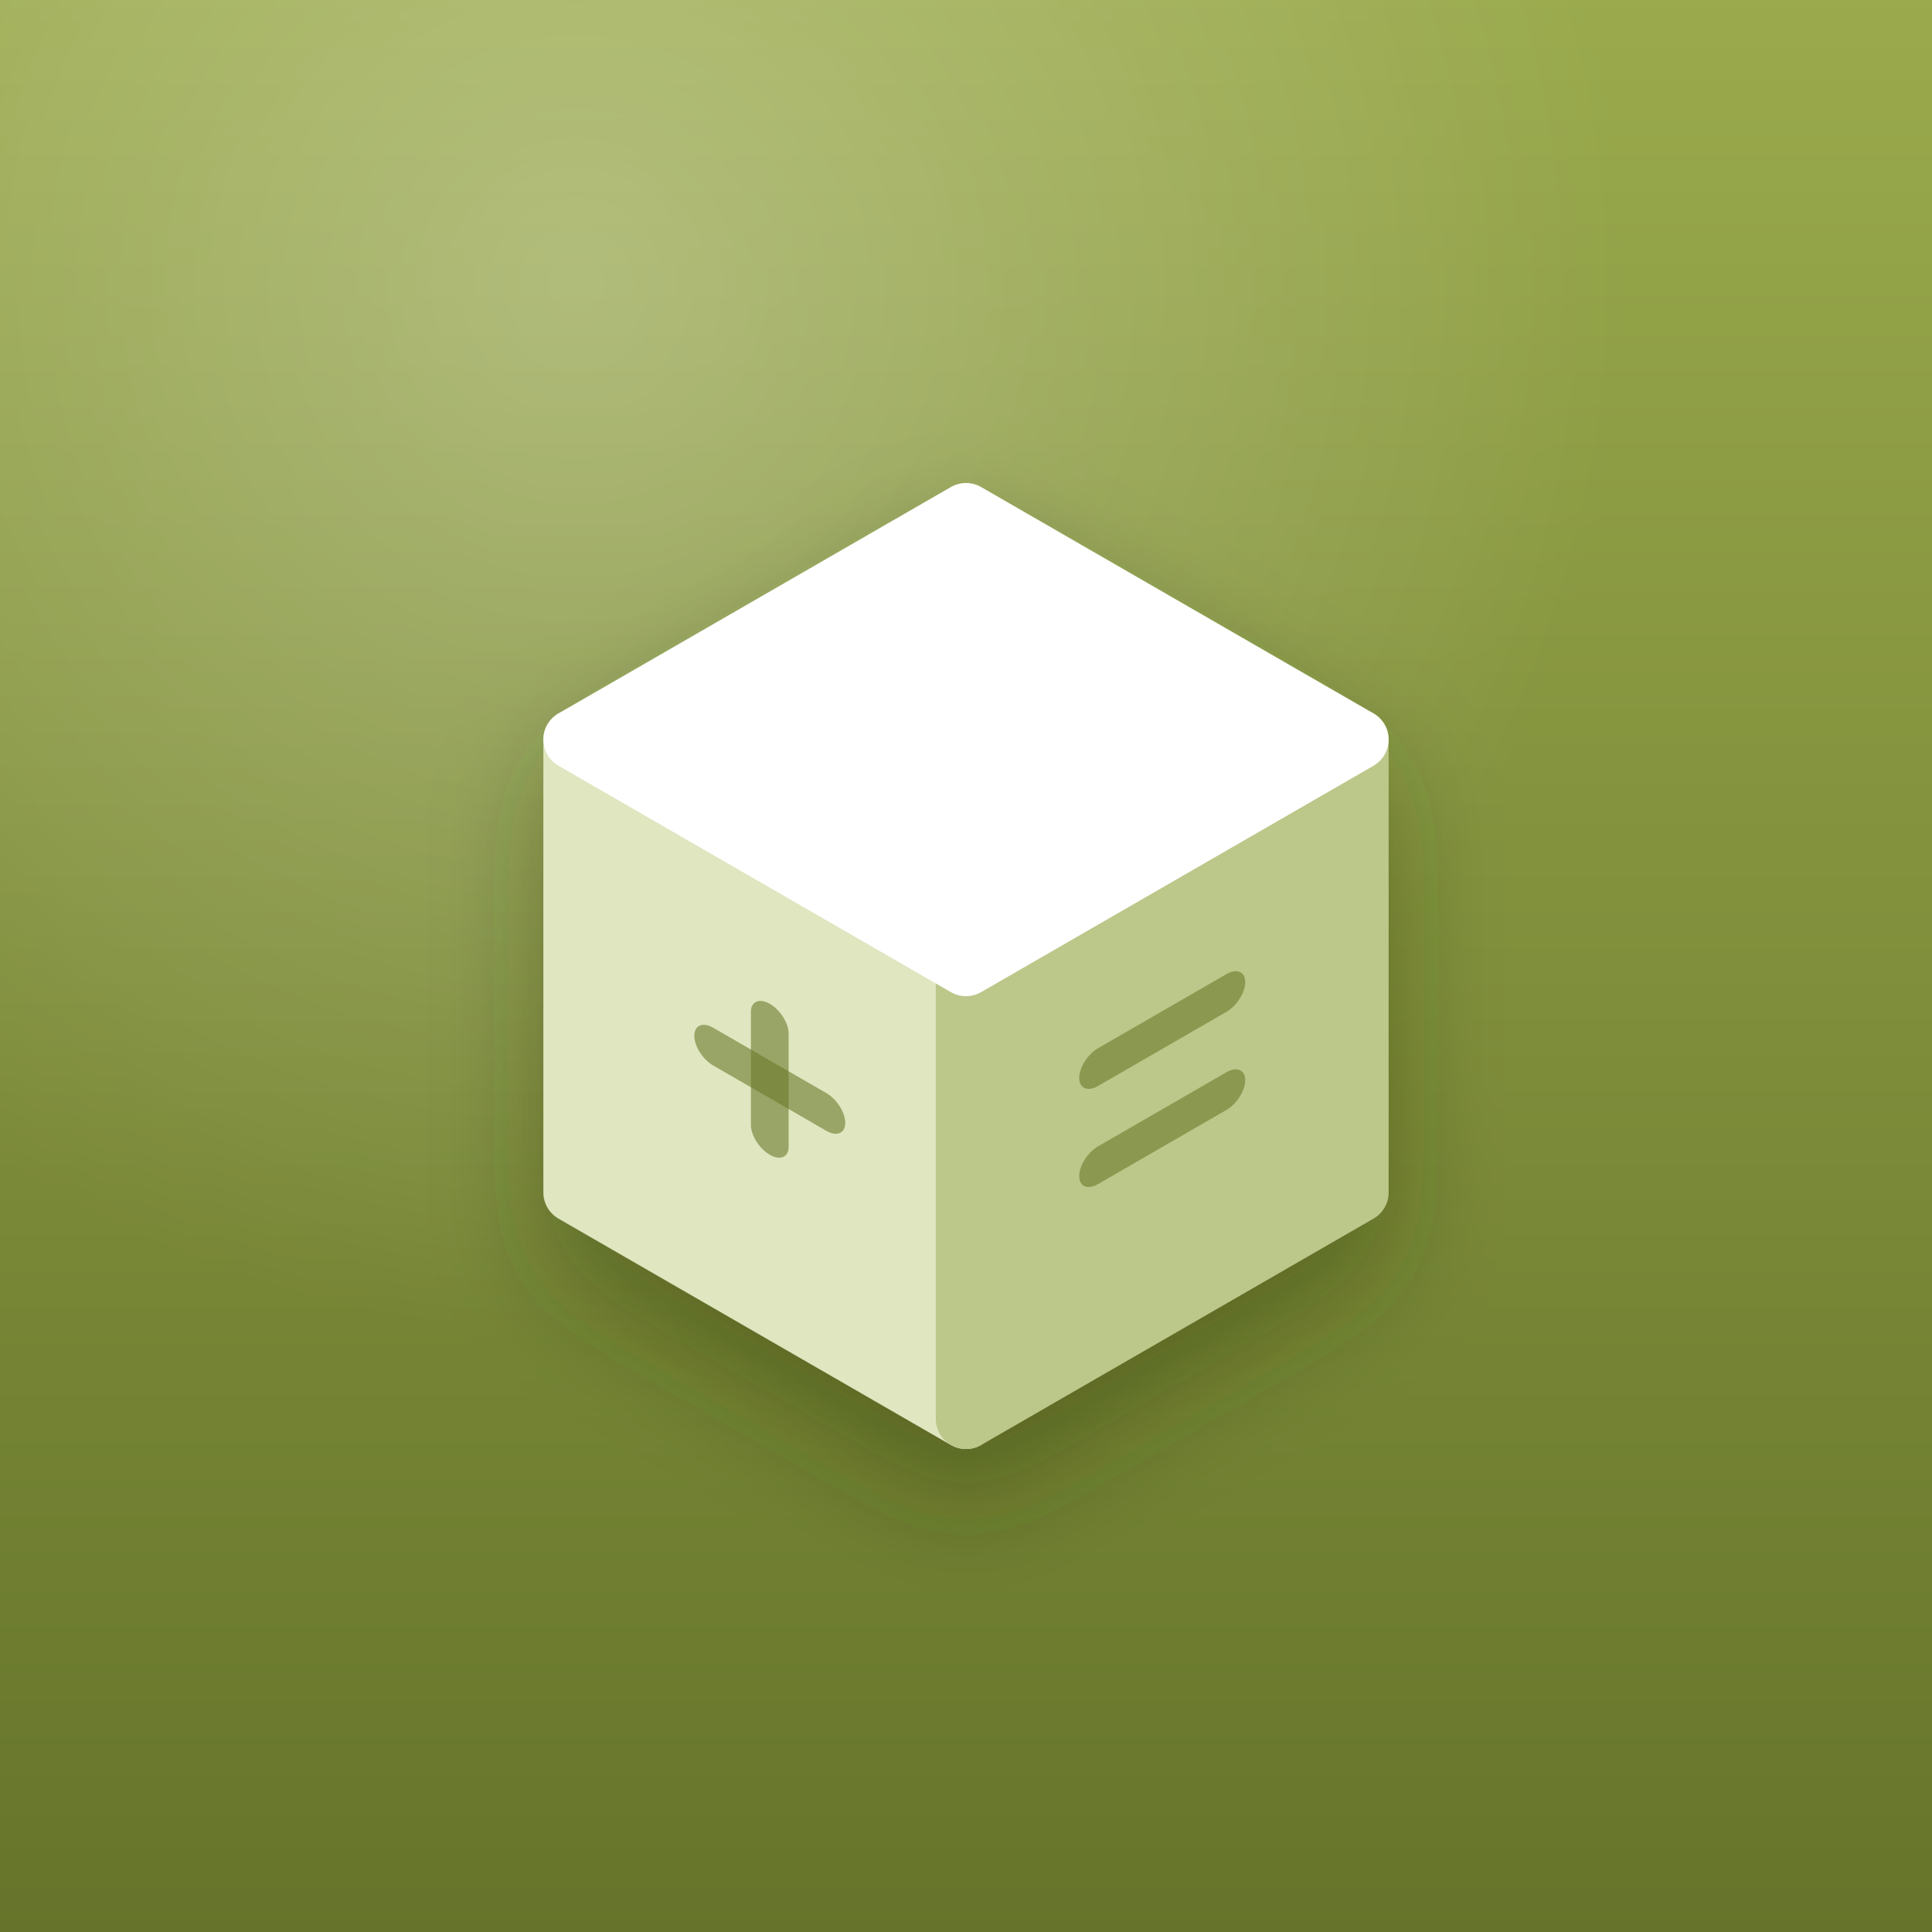
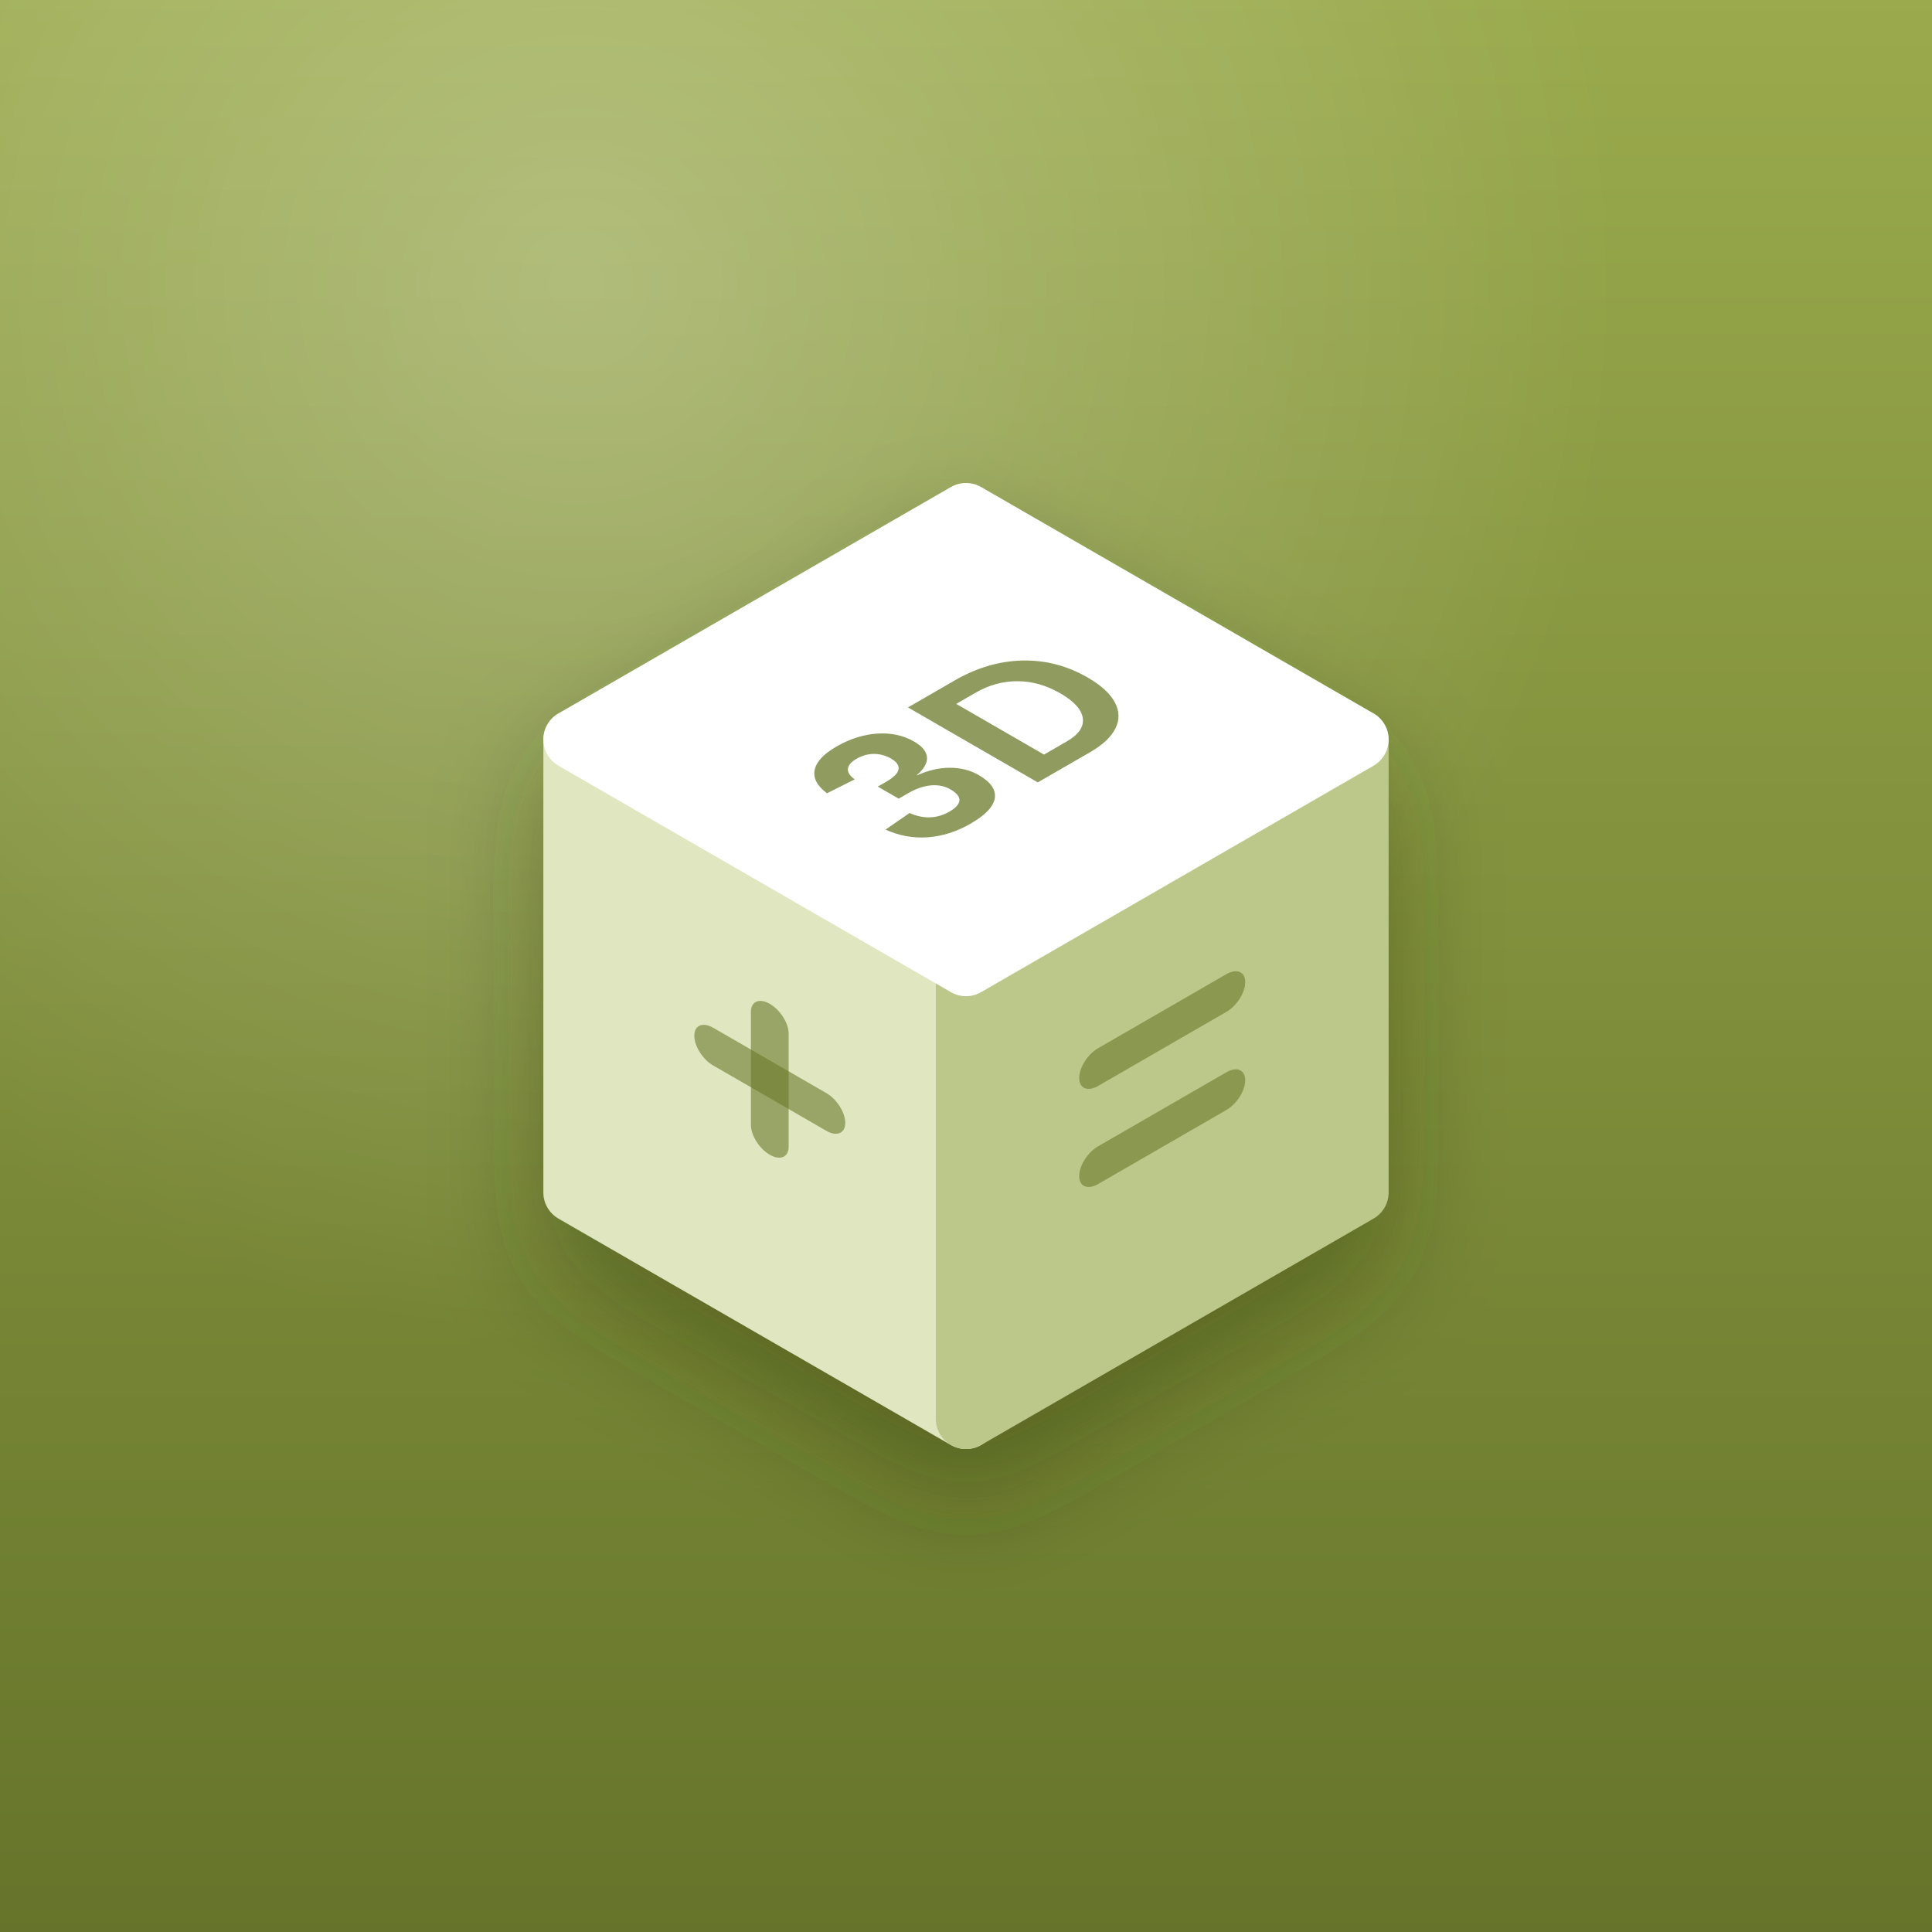
<svg xmlns="http://www.w3.org/2000/svg" viewBox="0 0 512 512">
  <defs>
    <linearGradient id="bg" x1="0" y1="0" x2="0" y2="1">
      <stop offset="0" stop-color="#9aaa4c" />
      <stop offset="1" stop-color="#65742a" />
    </linearGradient>
    <radialGradient id="glow" cx=".3" cy=".15" r=".9">
      <stop offset="0" stop-color="#fff" stop-opacity=".28" />
      <stop offset=".6" stop-color="#fff" stop-opacity="0" />
    </radialGradient>
    <filter id="sh" x="-30%" y="-30%" width="160%" height="170%">
      <feDropShadow dx="0" dy="14" stdDeviation="14" flood-color="#2d3510" flood-opacity=".35" />
    </filter>
  </defs>
  <rect width="512" height="512" fill="url(#bg)" />
  <rect width="512" height="512" fill="url(#glow)" />
  <g filter="url(#sh)" stroke-linejoin="round" stroke-width="16">
    <path d="M152 196 256 256V376L152 316Z" fill="#dfe6c0" stroke="#dfe6c0" />
    <path d="M360 196 256 256V376L360 316Z" fill="#bcc78a" stroke="#bcc78a" />
    <path d="M256 136 360 196 256 256 152 196Z" fill="#ffffff" stroke="#ffffff" />
  </g>
  <g transform="matrix(1 .5774 0 1 152 196)" fill="#6b7a2b" fill-opacity=".6">
    <rect x="32" y="55" width="40" height="10" rx="5" />
    <rect x="47" y="40" width="10" height="40" rx="5" />
  </g>
  <g transform="matrix(1 -.5774 0 1 256 256)" fill="#6b7a2b" fill-opacity=".6">
    <rect x="30" y="42" width="44" height="10" rx="5" />
    <rect x="30" y="68" width="44" height="10" rx="5" />
  </g>
+   <g transform="matrix(1 -.5774 1 .5774 152 196)">
+     <text x="52" y="54" text-anchor="middle" dominant-baseline="central" font-family="-apple-system,'SF Pro Display','Helvetica Neue',Arial,sans-serif" font-weight="800" font-size="50" letter-spacing="1" fill="#6b7a2b" fill-opacity=".75">3D</text>
+   </g>
</svg>
